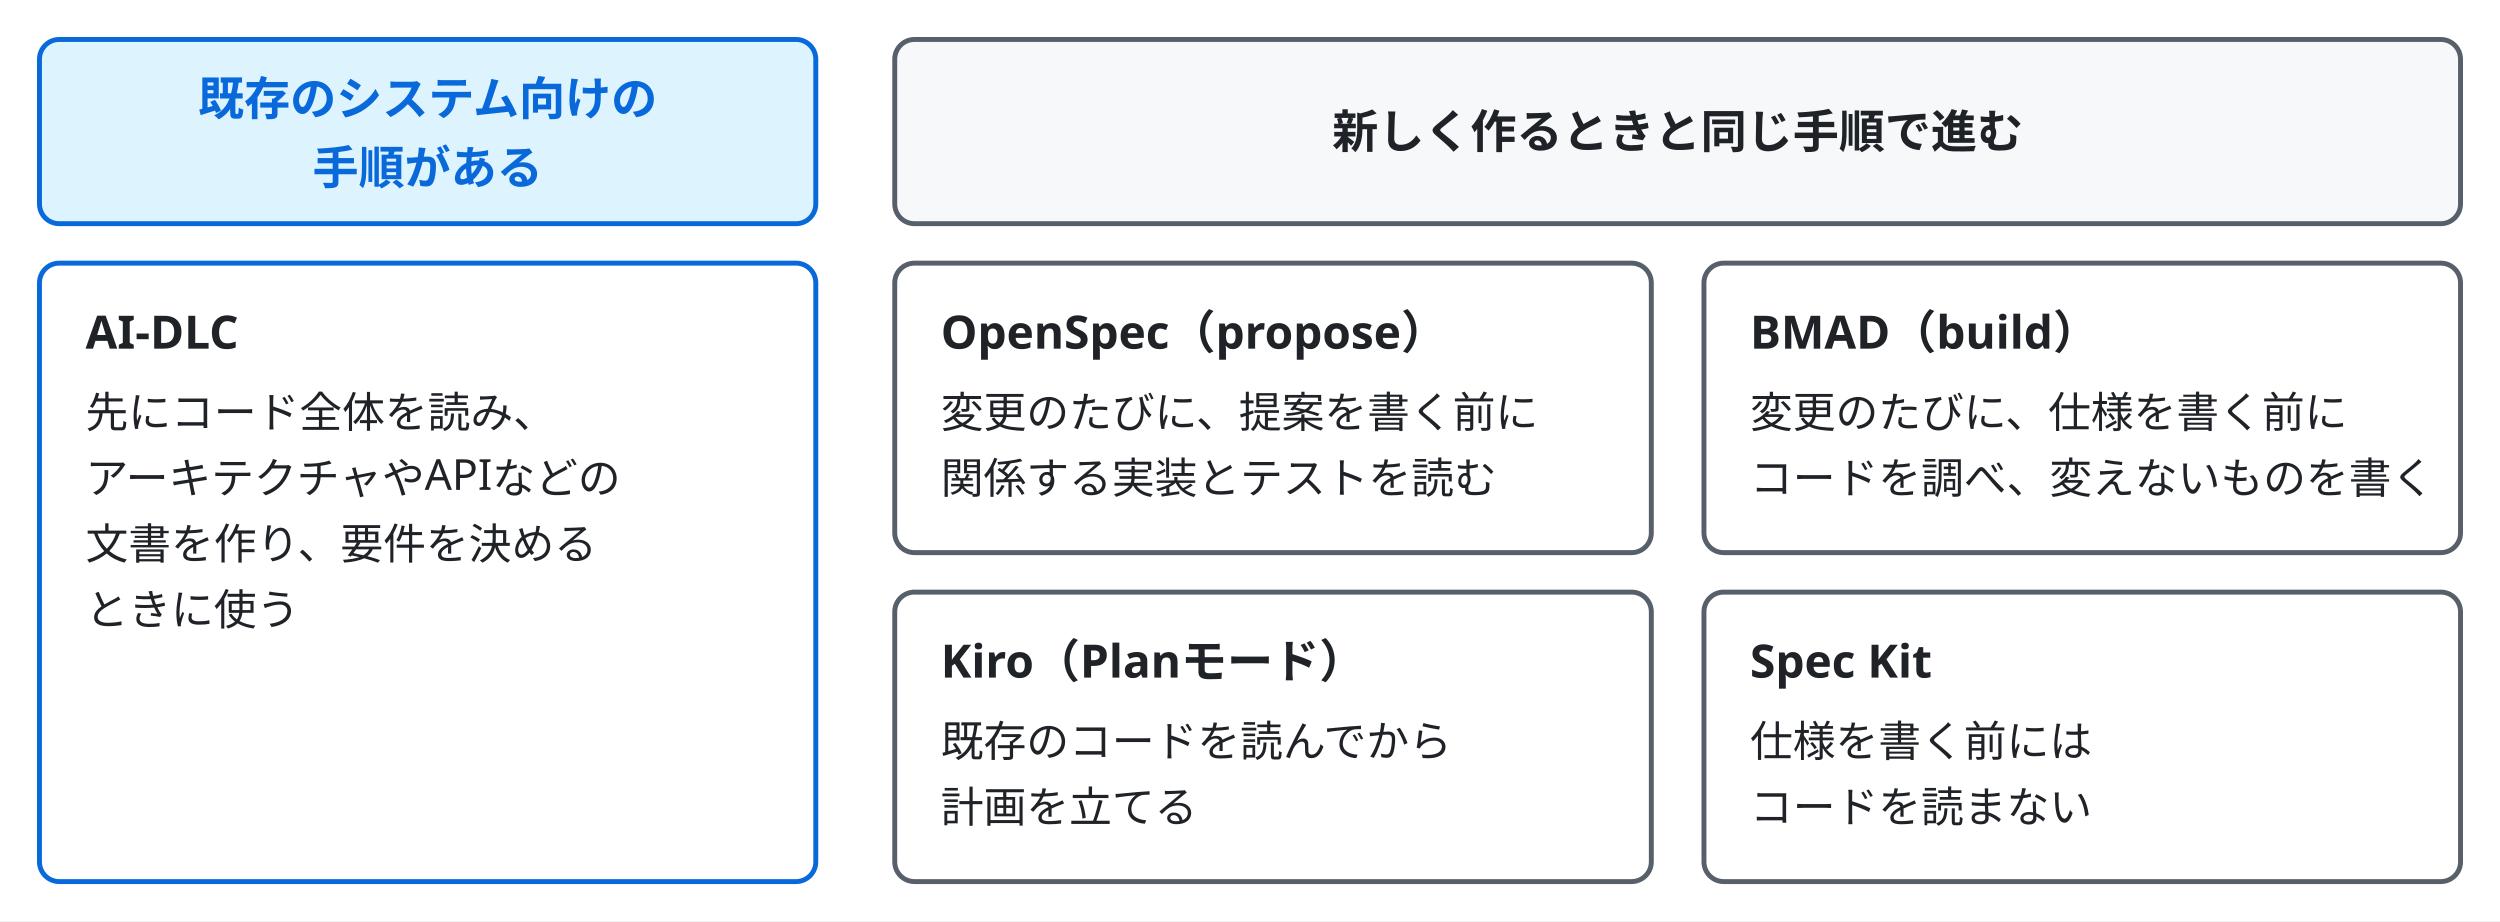
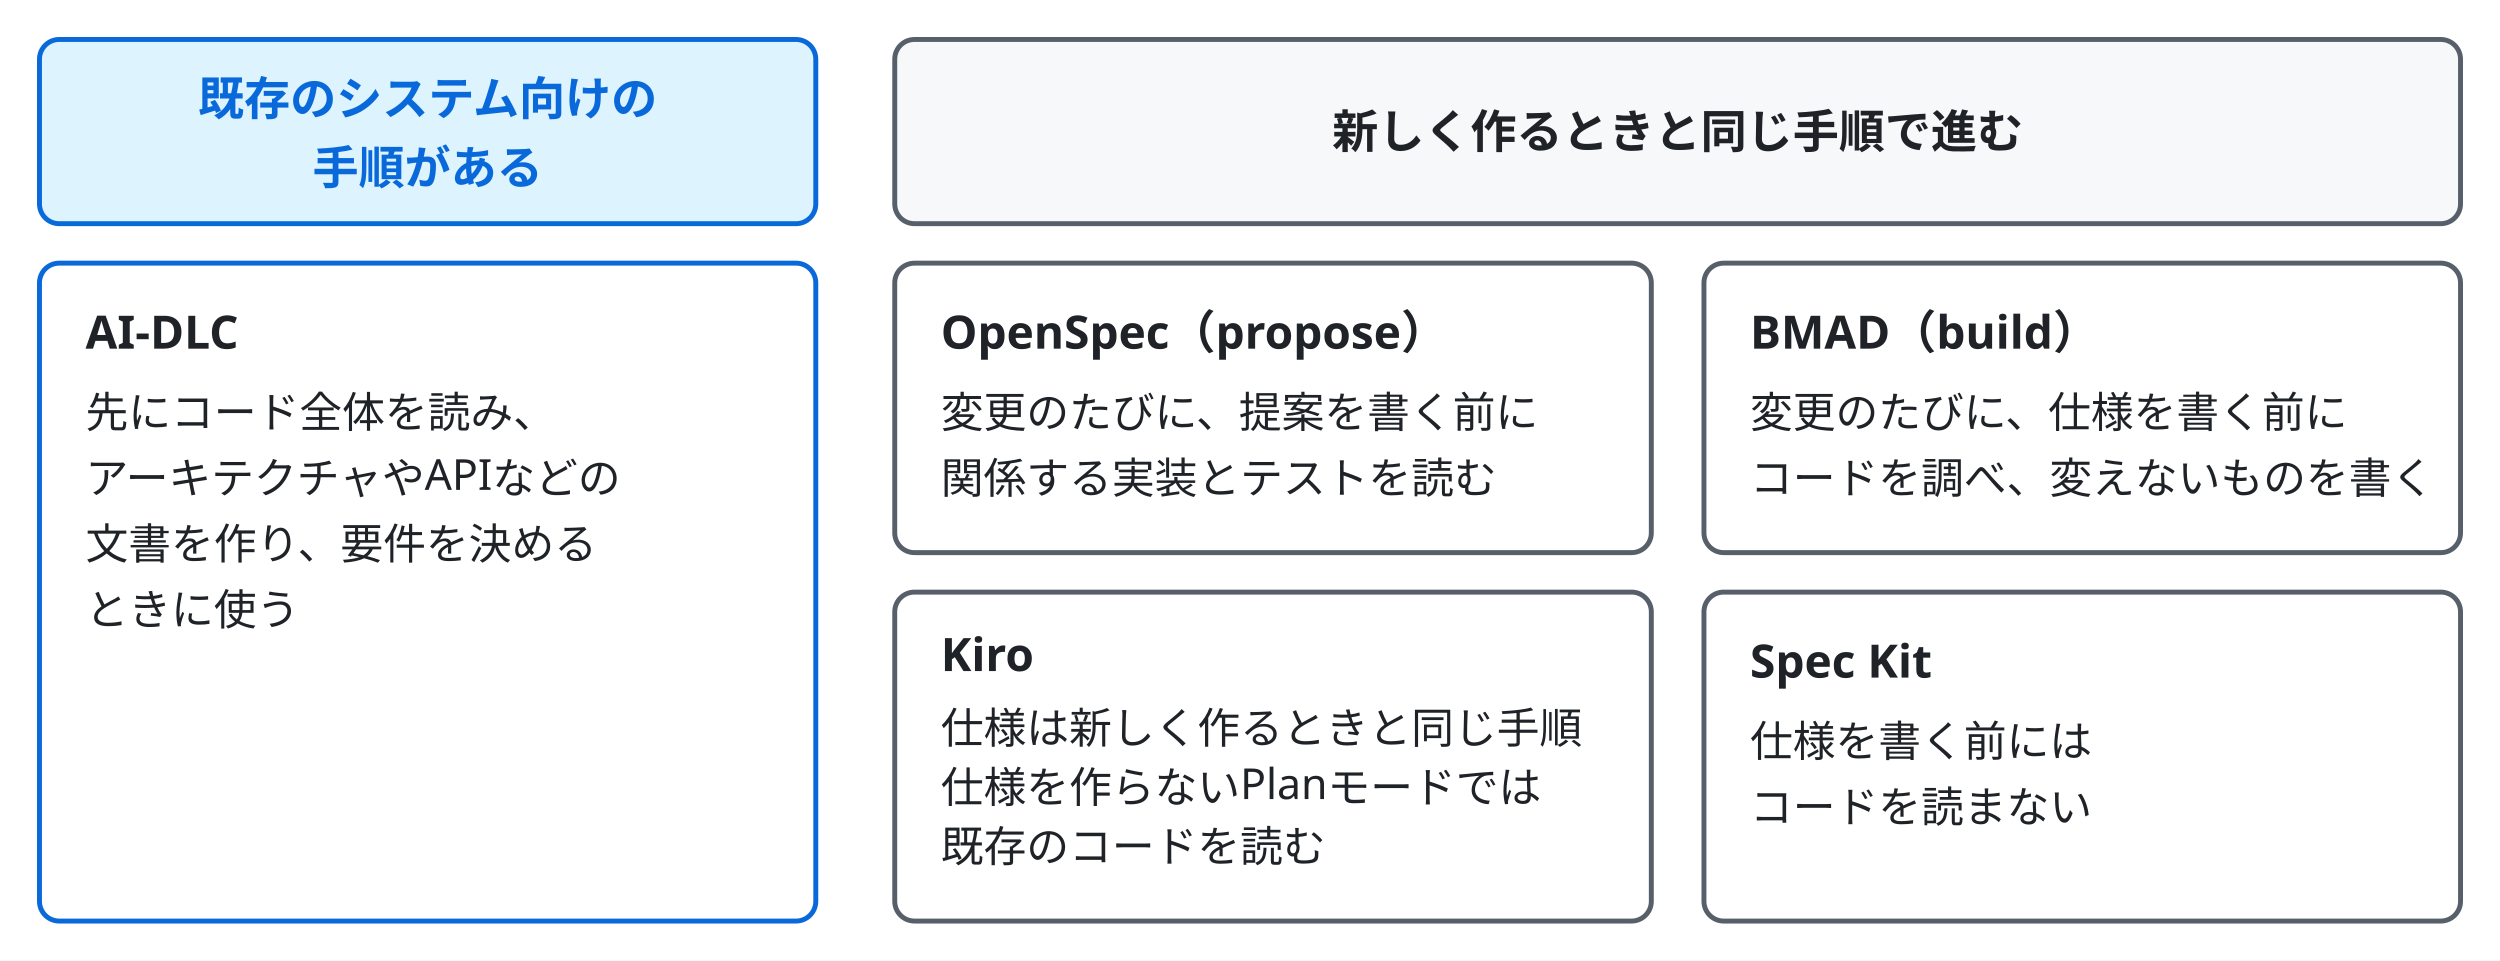
- <svg xmlns="http://www.w3.org/2000/svg" viewBox="0 0 760 280" width="760" height="280" font-family="'Hiragino Sans','Noto Sans JP','Yu Gothic',Meiryo,sans-serif" font-size="14" fill="#1f2328">
+ <svg xmlns="http://www.w3.org/2000/svg" viewBox="0 0 760 292" width="760" height="292" font-family="'Hiragino Sans','Noto Sans JP','Yu Gothic',Meiryo,sans-serif" font-size="14" fill="#1f2328">
  <style>
@media (prefers-color-scheme: dark) {
  [fill="#0969da"] { fill: #4493f8 }
  [fill="#1f2328"] { fill: #e6edf3 }
  [fill="#ddf4ff"] { fill: #12263f }
  [fill="#f6f8fa"] { fill: #161b22 }
  [fill="#ffffff"] { fill: #0d1117 }
  [stroke="#0969da"] { stroke: #4493f8 }
  [stroke="#57606a"] { stroke: #9198a1 }
}
</style>
-   <rect width="760" height="280" fill="#ffffff" />
+   <rect width="760" height="292" fill="#ffffff" />
  <rect x="12" y="12" width="236" height="56" rx="6" fill="#ddf4ff" stroke="#0969da" stroke-width="1.5" />
  <text x="130.0" y="35" text-anchor="middle" font-size="14" font-weight="bold" fill="#0969da">既存のシステム向けの</text>
  <text x="130.0" y="56" text-anchor="middle" font-size="14" font-weight="bold" fill="#0969da">手順がある</text>
  <rect x="272" y="12" width="476" height="56" rx="6" fill="#f6f8fa" stroke="#57606a" stroke-width="1.5" />
  <text x="510.0" y="45" text-anchor="middle" font-size="14" font-weight="bold" fill="#1f2328">新しく作るときと同じ手順で進む</text>
-   <rect x="12" y="80" width="236" height="188" rx="6" fill="#ffffff" stroke="#0969da" stroke-width="1.5" />
+   <rect x="12" y="80" width="236" height="200" rx="6" fill="#ffffff" stroke="#0969da" stroke-width="1.5" />
  <text x="26" y="106" font-size="14" font-weight="bold">AI-DLC</text>
  <text x="26" y="130" font-size="13">先にコード全体を読み、</text>
  <text x="26" y="150" font-size="13">アーキテクチャやAPIなどの</text>
  <text x="26" y="170" font-size="13">文書を作り、要件を決める</text>
  <text x="26" y="190" font-size="13">ときに使う</text>
  <rect x="272" y="80" width="230" height="88" rx="6" fill="#ffffff" stroke="#57606a" stroke-width="1.5" />
  <text x="286" y="106" font-size="14" font-weight="bold">OpenSpec（propose）</text>
  <text x="286" y="130" font-size="13">変更のたびに、提案を書く前に</text>
  <text x="286" y="150" font-size="13">関係する実装とテストを読む</text>
  <rect x="518" y="80" width="230" height="88" rx="6" fill="#ffffff" stroke="#57606a" stroke-width="1.5" />
  <text x="532" y="106" font-size="14" font-weight="bold">BMAD（build）</text>
  <text x="532" y="130" font-size="13">変更のたびに、仕様を書く前に</text>
  <text x="532" y="150" font-size="13">コードを調べ、変えないものを書く</text>
-   <rect x="272" y="180" width="230" height="88" rx="6" fill="#ffffff" stroke="#57606a" stroke-width="1.5" />
-   <text x="286" y="206" font-size="14" font-weight="bold">Kiro（Planモード）</text>
-   <text x="286" y="230" font-size="13">既存のコードを読んでから</text>
-   <text x="286" y="250" font-size="13">計画を立てる</text>
-   <rect x="518" y="180" width="230" height="88" rx="6" fill="#ffffff" stroke="#57606a" stroke-width="1.5" />
+   <rect x="272" y="180" width="230" height="100" rx="6" fill="#ffffff" stroke="#57606a" stroke-width="1.5" />
+   <text x="286" y="204" font-size="14" font-weight="bold">Kiro</text>
+   <text x="286" y="226" font-size="13">仕様は新しく作るときと同じ手順</text>
+   <text x="286" y="244" font-size="13">仕様を作らないPlanモードでは</text>
+   <text x="286" y="262" font-size="13">既存のコードを読む</text>
+   <rect x="518" y="180" width="230" height="100" rx="6" fill="#ffffff" stroke="#57606a" stroke-width="1.5" />
  <text x="532" y="206" font-size="14" font-weight="bold">Spec Kit</text>
  <text x="532" y="230" font-size="13">仕様を書く前には</text>
  <text x="532" y="250" font-size="13">コードを読まない</text>
</svg>
